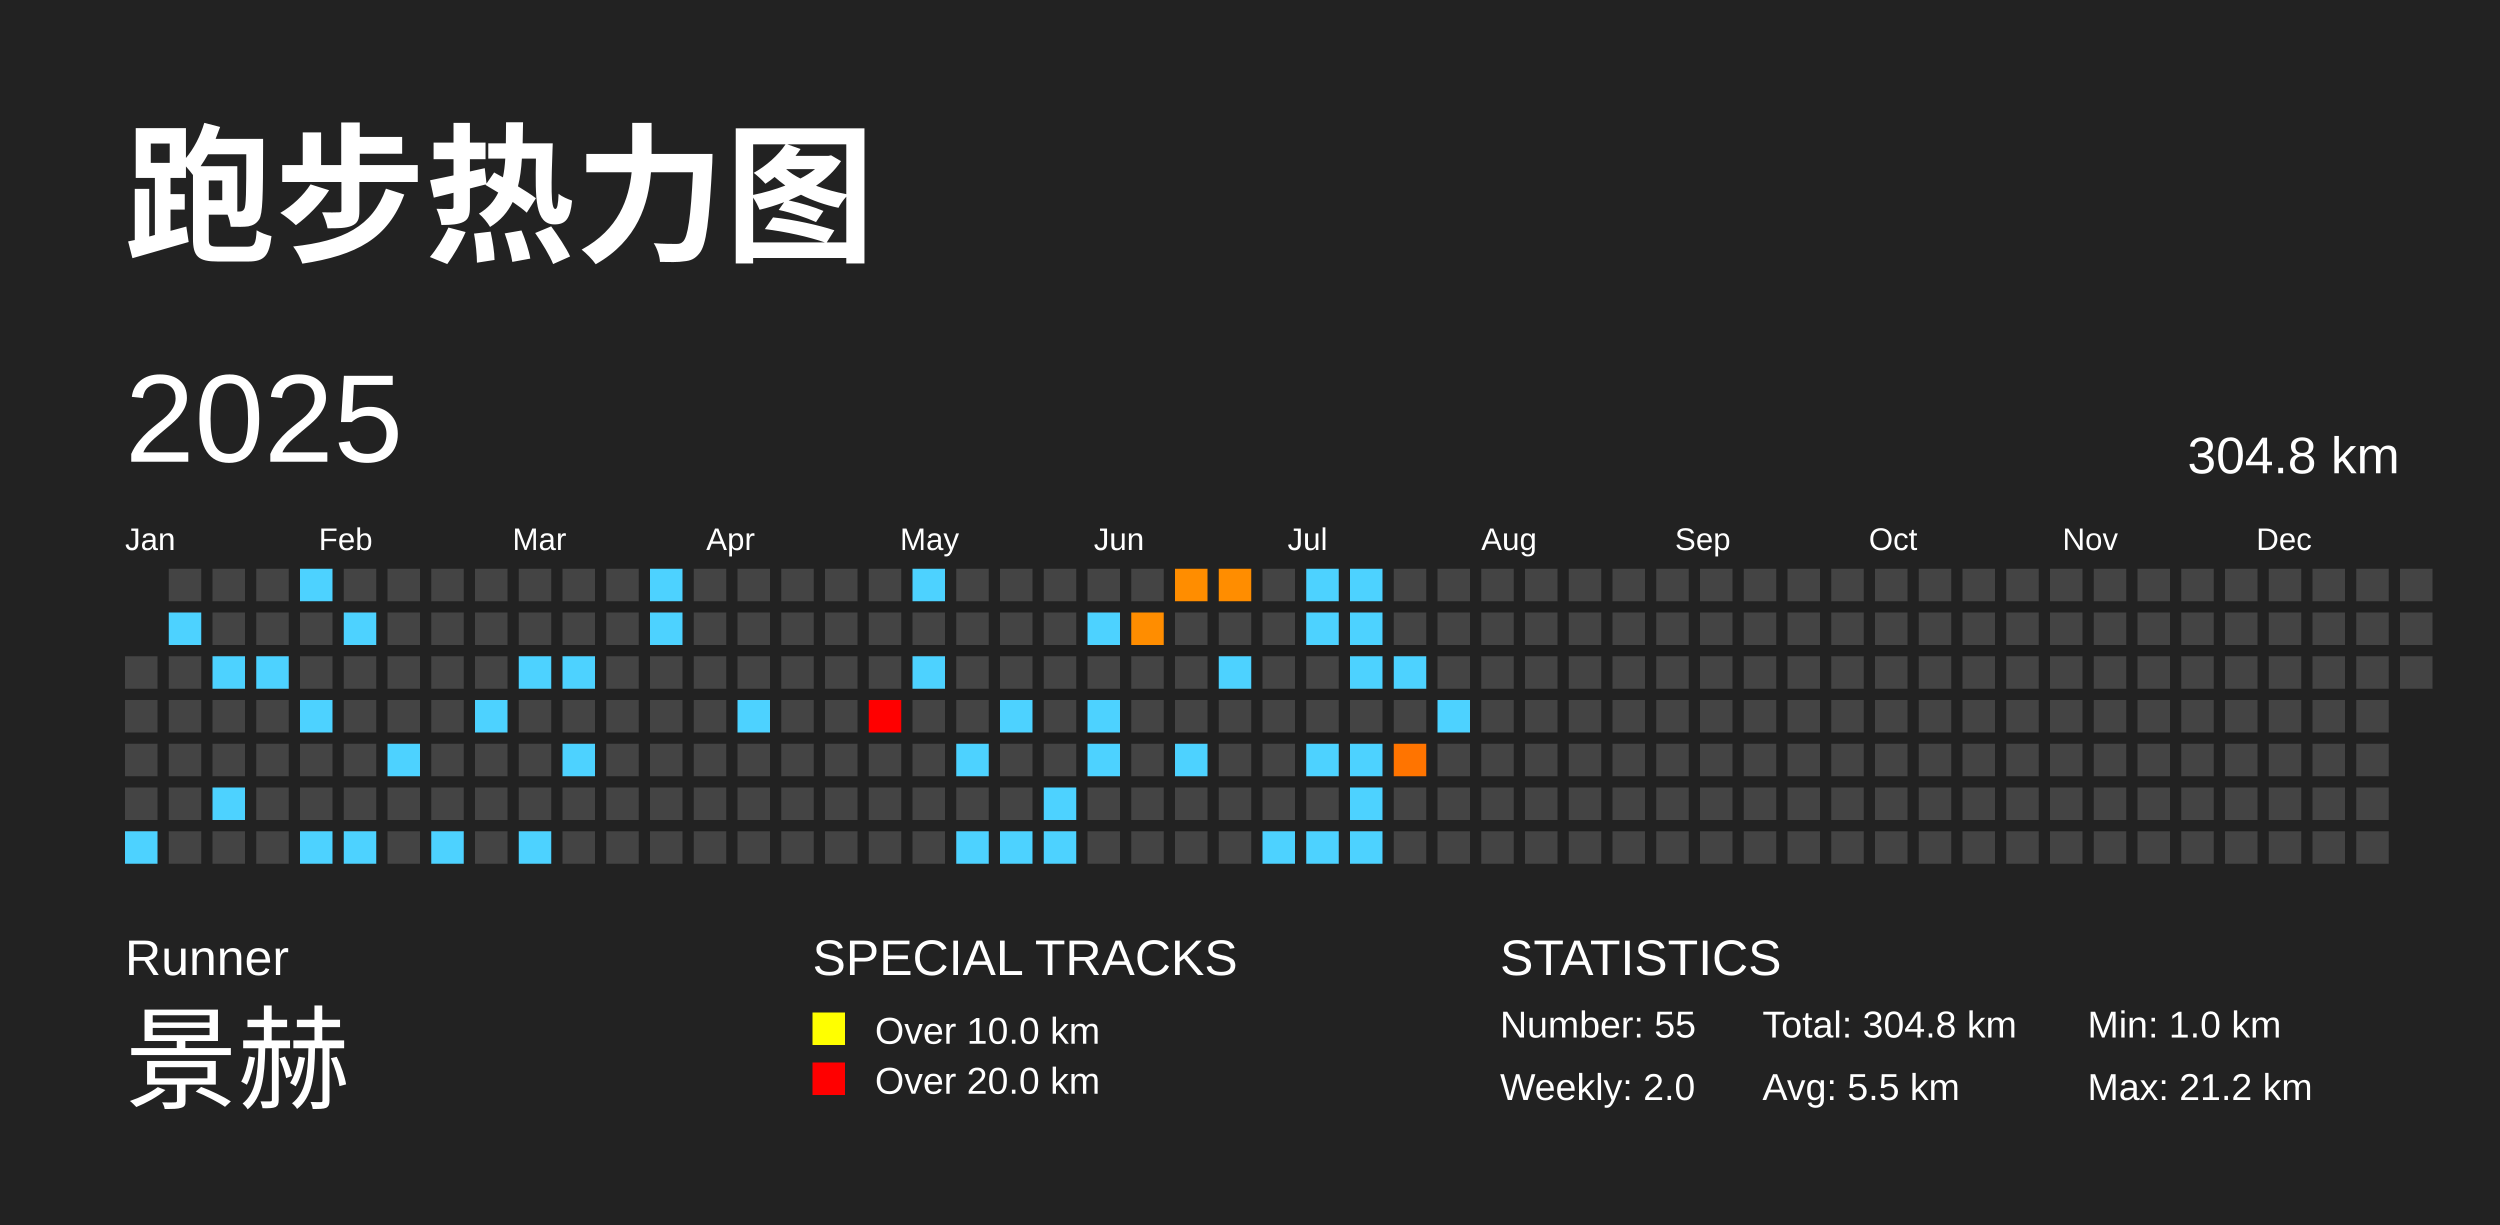
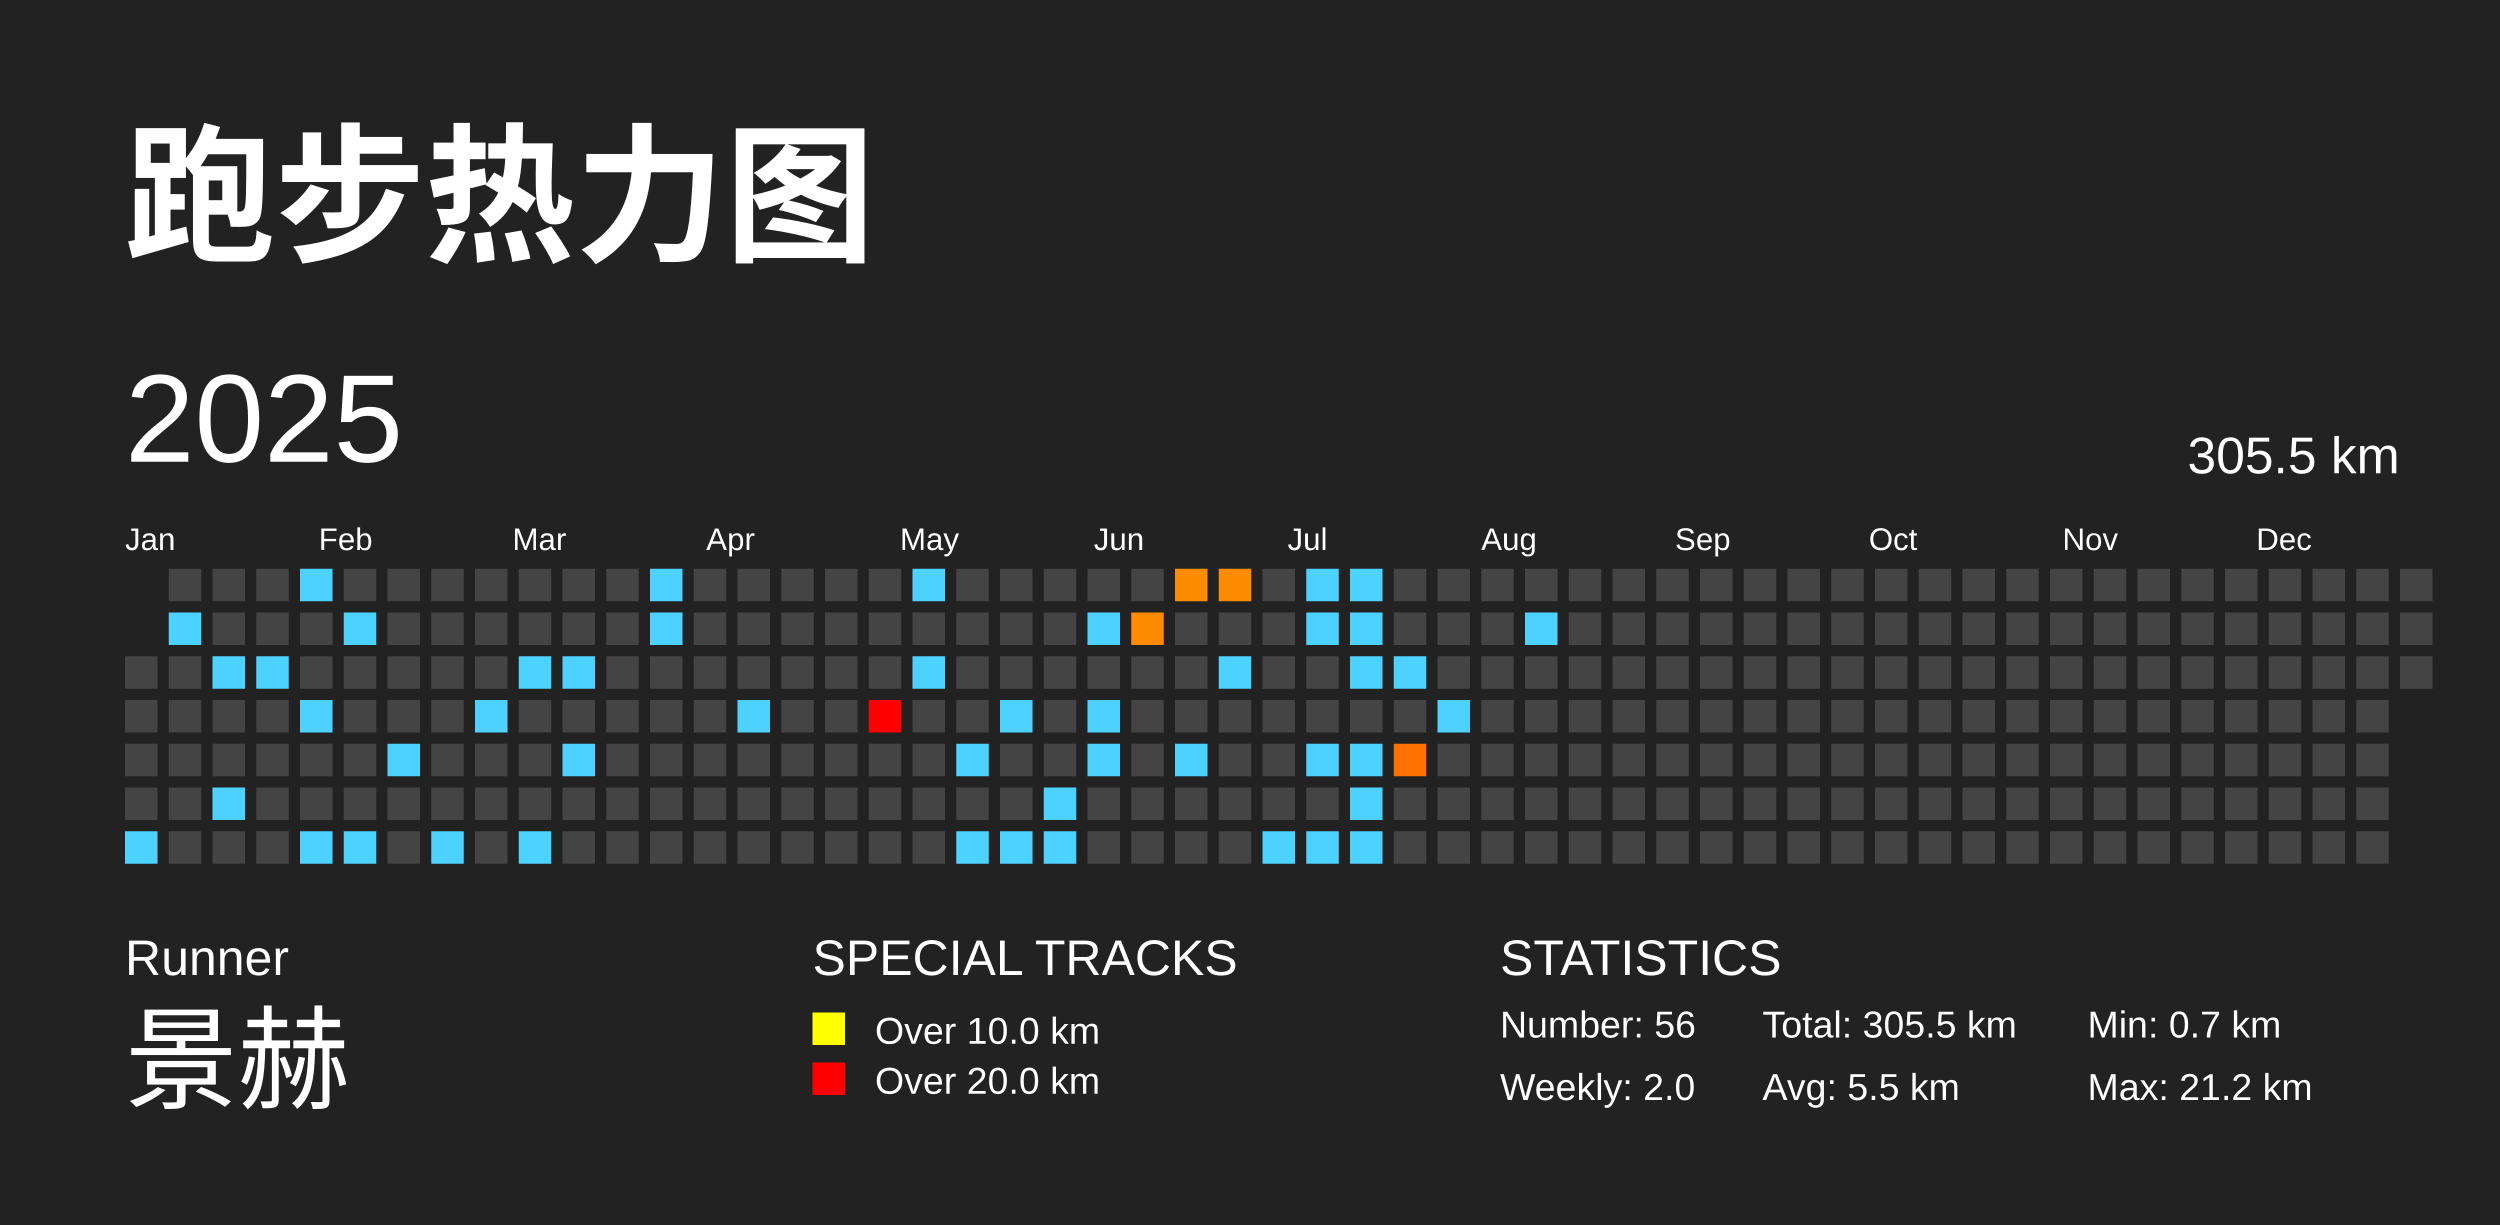
<svg xmlns="http://www.w3.org/2000/svg" baseProfile="full" height="98mm" version="1.1" viewBox="0,0,200,98" width="200mm">
  <defs />
  <rect fill="#222222" height="98" width="200" x="0" y="0" />
  <text fill="#FFFFFF" style="font-size:12px; font-family:Arial; font-weight:bold;" x="10" y="20">跑步热力图</text>
  <text fill="#FFFFFF" style="font-size:4px; font-family:Arial" x="10" y="78">Runner</text>
  <text fill="#FFFFFF" style="font-size:9px; font-family:Arial" x="10" y="88">景赫</text>
  <text fill="#FFFFFF" style="font-size:4px; font-family:Arial" x="65" y="78">SPECIAL TRACKS</text>
  <rect fill="yellow" height="2.6" width="2.6" x="65" y="81" />
  <text fill="#FFFFFF" style="font-size:3px; font-family:Arial" x="70" y="83.5">Over 10.0 km</text>
  <rect fill="red" height="2.6" width="2.6" x="65" y="85" />
  <text fill="#FFFFFF" style="font-size:3px; font-family:Arial" x="70" y="87.5">Over 20.0 km</text>
  <text fill="#FFFFFF" style="font-size:4px; font-family:Arial" x="120" y="78">STATISTICS</text>
-   <text fill="#FFFFFF" style="font-size:3px; font-family:Arial" x="120" y="83">Number: 55</text>
+   <text fill="#FFFFFF" style="font-size:3px; font-family:Arial" x="120" y="83">Number: 56</text>
  <text fill="#FFFFFF" style="font-size:3px; font-family:Arial" x="120" y="88">Weekly: 2.0</text>
-   <text fill="#FFFFFF" style="font-size:3px; font-family:Arial" x="141" y="83">Total: 304.8 km</text>
+   <text fill="#FFFFFF" style="font-size:3px; font-family:Arial" x="141" y="83">Total: 305.5 km</text>
  <text fill="#FFFFFF" style="font-size:3px; font-family:Arial" x="141" y="88">Avg: 5.5 km</text>
-   <text fill="#FFFFFF" style="font-size:3px; font-family:Arial" x="167" y="83">Min: 1.0 km</text>
+   <text fill="#FFFFFF" style="font-size:3px; font-family:Arial" x="167" y="83">Min: 0.7 km</text>
  <text fill="#FFFFFF" style="font-size:3px; font-family:Arial" x="167" y="88">Max: 21.2 km</text>
  <text dominant-baseline="hanging" fill="#FFFFFF" style="font-size:10.0px; font-family:Arial;" x="10" y="30">2025</text>
-   <text dominant-baseline="hanging" fill="#FFFFFF" style="font-size:4.125px; font-family:Arial;" x="175" y="35">304.8 km</text>
+   <text dominant-baseline="hanging" fill="#FFFFFF" style="font-size:4.125px; font-family:Arial;" x="175" y="35">305.5 km</text>
  <text fill="#FFFFFF" style="font-size:2.5px; font-family:Arial" x="10.0" y="44">Jan</text>
  <text fill="#FFFFFF" style="font-size:2.5px; font-family:Arial" x="25.5" y="44">Feb</text>
  <text fill="#FFFFFF" style="font-size:2.5px; font-family:Arial" x="41.0" y="44">Mar</text>
  <text fill="#FFFFFF" style="font-size:2.5px; font-family:Arial" x="56.5" y="44">Apr</text>
  <text fill="#FFFFFF" style="font-size:2.5px; font-family:Arial" x="72.0" y="44">May</text>
  <text fill="#FFFFFF" style="font-size:2.5px; font-family:Arial" x="87.5" y="44">Jun</text>
  <text fill="#FFFFFF" style="font-size:2.5px; font-family:Arial" x="103.0" y="44">Jul</text>
  <text fill="#FFFFFF" style="font-size:2.5px; font-family:Arial" x="118.5" y="44">Aug</text>
  <text fill="#FFFFFF" style="font-size:2.5px; font-family:Arial" x="134.0" y="44">Sep</text>
  <text fill="#FFFFFF" style="font-size:2.5px; font-family:Arial" x="149.5" y="44">Oct</text>
  <text fill="#FFFFFF" style="font-size:2.5px; font-family:Arial" x="165.0" y="44">Nov</text>
  <text fill="#FFFFFF" style="font-size:2.5px; font-family:Arial" x="180.5" y="44">Dec</text>
  <rect fill="#444444" height="2.6" width="2.6" x="10.0" y="52.5" />
  <rect fill="#444444" height="2.6" width="2.6" x="10.0" y="56.0" />
  <rect fill="#444444" height="2.6" width="2.6" x="10.0" y="59.5" />
  <rect fill="#444444" height="2.6" width="2.6" x="10.0" y="63.0" />
  <rect fill="#4dd2ff" height="2.6" width="2.6" x="10.0" y="66.5" />
  <rect fill="#444444" height="2.6" width="2.6" x="13.5" y="45.5" />
  <rect fill="#4dd2ff" height="2.6" width="2.6" x="13.5" y="49.0" />
  <rect fill="#444444" height="2.6" width="2.6" x="13.5" y="52.5" />
  <rect fill="#444444" height="2.6" width="2.6" x="13.5" y="56.0" />
  <rect fill="#444444" height="2.6" width="2.6" x="13.5" y="59.5" />
  <rect fill="#444444" height="2.6" width="2.6" x="13.5" y="63.0" />
  <rect fill="#444444" height="2.6" width="2.6" x="13.5" y="66.5" />
  <rect fill="#444444" height="2.6" width="2.6" x="17.0" y="45.5" />
  <rect fill="#444444" height="2.6" width="2.6" x="17.0" y="49.0" />
  <rect fill="#4dd2ff" height="2.6" width="2.6" x="17.0" y="52.5" />
  <rect fill="#444444" height="2.6" width="2.6" x="17.0" y="56.0" />
  <rect fill="#444444" height="2.6" width="2.6" x="17.0" y="59.5" />
  <rect fill="#4dd2ff" height="2.6" width="2.6" x="17.0" y="63.0" />
  <rect fill="#444444" height="2.6" width="2.6" x="17.0" y="66.5" />
  <rect fill="#444444" height="2.6" width="2.6" x="20.5" y="45.5" />
  <rect fill="#444444" height="2.6" width="2.6" x="20.5" y="49.0" />
  <rect fill="#4dd2ff" height="2.6" width="2.6" x="20.5" y="52.5" />
  <rect fill="#444444" height="2.6" width="2.6" x="20.5" y="56.0" />
  <rect fill="#444444" height="2.6" width="2.6" x="20.5" y="59.5" />
  <rect fill="#444444" height="2.6" width="2.6" x="20.5" y="63.0" />
  <rect fill="#444444" height="2.6" width="2.6" x="20.5" y="66.5" />
  <rect fill="#4dd2ff" height="2.6" width="2.6" x="24.0" y="45.5" />
  <rect fill="#444444" height="2.6" width="2.6" x="24.0" y="49.0" />
  <rect fill="#444444" height="2.6" width="2.6" x="24.0" y="52.5" />
  <rect fill="#4dd2ff" height="2.6" width="2.6" x="24.0" y="56.0" />
  <rect fill="#444444" height="2.6" width="2.6" x="24.0" y="59.5" />
  <rect fill="#444444" height="2.6" width="2.6" x="24.0" y="63.0" />
  <rect fill="#4dd2ff" height="2.6" width="2.6" x="24.0" y="66.5" />
  <rect fill="#444444" height="2.6" width="2.6" x="27.5" y="45.5" />
  <rect fill="#4dd2ff" height="2.6" width="2.6" x="27.5" y="49.0" />
  <rect fill="#444444" height="2.6" width="2.6" x="27.5" y="52.5" />
  <rect fill="#444444" height="2.6" width="2.6" x="27.5" y="56.0" />
  <rect fill="#444444" height="2.6" width="2.6" x="27.5" y="59.5" />
  <rect fill="#444444" height="2.6" width="2.6" x="27.5" y="63.0" />
  <rect fill="#4dd2ff" height="2.6" width="2.6" x="27.5" y="66.5" />
  <rect fill="#444444" height="2.6" width="2.6" x="31.0" y="45.5" />
  <rect fill="#444444" height="2.6" width="2.6" x="31.0" y="49.0" />
  <rect fill="#444444" height="2.6" width="2.6" x="31.0" y="52.5" />
  <rect fill="#444444" height="2.6" width="2.6" x="31.0" y="56.0" />
  <rect fill="#4dd2ff" height="2.6" width="2.6" x="31.0" y="59.5" />
  <rect fill="#444444" height="2.6" width="2.6" x="31.0" y="63.0" />
  <rect fill="#444444" height="2.6" width="2.6" x="31.0" y="66.5" />
  <rect fill="#444444" height="2.6" width="2.6" x="34.5" y="45.5" />
  <rect fill="#444444" height="2.6" width="2.6" x="34.5" y="49.0" />
  <rect fill="#444444" height="2.6" width="2.6" x="34.5" y="52.5" />
  <rect fill="#444444" height="2.6" width="2.6" x="34.5" y="56.0" />
  <rect fill="#444444" height="2.6" width="2.6" x="34.5" y="59.5" />
  <rect fill="#444444" height="2.6" width="2.6" x="34.5" y="63.0" />
  <rect fill="#4dd2ff" height="2.6" width="2.6" x="34.5" y="66.5" />
  <rect fill="#444444" height="2.6" width="2.6" x="38.0" y="45.5" />
  <rect fill="#444444" height="2.6" width="2.6" x="38.0" y="49.0" />
  <rect fill="#444444" height="2.6" width="2.6" x="38.0" y="52.5" />
  <rect fill="#4dd2ff" height="2.6" width="2.6" x="38.0" y="56.0" />
  <rect fill="#444444" height="2.6" width="2.6" x="38.0" y="59.5" />
  <rect fill="#444444" height="2.6" width="2.6" x="38.0" y="63.0" />
  <rect fill="#444444" height="2.6" width="2.6" x="38.0" y="66.5" />
  <rect fill="#444444" height="2.6" width="2.6" x="41.5" y="45.5" />
  <rect fill="#444444" height="2.6" width="2.6" x="41.5" y="49.0" />
  <rect fill="#4dd2ff" height="2.6" width="2.6" x="41.5" y="52.5" />
  <rect fill="#444444" height="2.6" width="2.6" x="41.5" y="56.0" />
  <rect fill="#444444" height="2.6" width="2.6" x="41.5" y="59.5" />
  <rect fill="#444444" height="2.6" width="2.6" x="41.5" y="63.0" />
  <rect fill="#4dd2ff" height="2.6" width="2.6" x="41.5" y="66.5" />
  <rect fill="#444444" height="2.6" width="2.6" x="45.0" y="45.5" />
  <rect fill="#444444" height="2.6" width="2.6" x="45.0" y="49.0" />
  <rect fill="#4dd2ff" height="2.6" width="2.6" x="45.0" y="52.5" />
  <rect fill="#444444" height="2.6" width="2.6" x="45.0" y="56.0" />
  <rect fill="#4dd2ff" height="2.6" width="2.6" x="45.0" y="59.5" />
  <rect fill="#444444" height="2.6" width="2.6" x="45.0" y="63.0" />
  <rect fill="#444444" height="2.6" width="2.6" x="45.0" y="66.5" />
  <rect fill="#444444" height="2.6" width="2.6" x="48.5" y="45.5" />
  <rect fill="#444444" height="2.6" width="2.6" x="48.5" y="49.0" />
  <rect fill="#444444" height="2.6" width="2.6" x="48.5" y="52.5" />
  <rect fill="#444444" height="2.6" width="2.6" x="48.5" y="56.0" />
  <rect fill="#444444" height="2.6" width="2.6" x="48.5" y="59.5" />
  <rect fill="#444444" height="2.6" width="2.6" x="48.5" y="63.0" />
  <rect fill="#444444" height="2.6" width="2.6" x="48.5" y="66.5" />
  <rect fill="#4dd2ff" height="2.6" width="2.6" x="52.0" y="45.5" />
  <rect fill="#4dd2ff" height="2.6" width="2.6" x="52.0" y="49.0" />
  <rect fill="#444444" height="2.6" width="2.6" x="52.0" y="52.5" />
  <rect fill="#444444" height="2.6" width="2.6" x="52.0" y="56.0" />
  <rect fill="#444444" height="2.6" width="2.6" x="52.0" y="59.5" />
  <rect fill="#444444" height="2.6" width="2.6" x="52.0" y="63.0" />
  <rect fill="#444444" height="2.6" width="2.6" x="52.0" y="66.5" />
  <rect fill="#444444" height="2.6" width="2.6" x="55.5" y="45.5" />
  <rect fill="#444444" height="2.6" width="2.6" x="55.5" y="49.0" />
  <rect fill="#444444" height="2.6" width="2.6" x="55.5" y="52.5" />
  <rect fill="#444444" height="2.6" width="2.6" x="55.5" y="56.0" />
  <rect fill="#444444" height="2.6" width="2.6" x="55.5" y="59.5" />
  <rect fill="#444444" height="2.6" width="2.6" x="55.5" y="63.0" />
  <rect fill="#444444" height="2.6" width="2.6" x="55.5" y="66.5" />
  <rect fill="#444444" height="2.6" width="2.6" x="59.0" y="45.5" />
  <rect fill="#444444" height="2.6" width="2.6" x="59.0" y="49.0" />
  <rect fill="#444444" height="2.6" width="2.6" x="59.0" y="52.5" />
  <rect fill="#4dd2ff" height="2.6" width="2.6" x="59.0" y="56.0" />
  <rect fill="#444444" height="2.6" width="2.6" x="59.0" y="59.5" />
  <rect fill="#444444" height="2.6" width="2.6" x="59.0" y="63.0" />
  <rect fill="#444444" height="2.6" width="2.6" x="59.0" y="66.5" />
  <rect fill="#444444" height="2.6" width="2.6" x="62.5" y="45.5" />
  <rect fill="#444444" height="2.6" width="2.6" x="62.5" y="49.0" />
  <rect fill="#444444" height="2.6" width="2.6" x="62.5" y="52.5" />
  <rect fill="#444444" height="2.6" width="2.6" x="62.5" y="56.0" />
  <rect fill="#444444" height="2.6" width="2.6" x="62.5" y="59.5" />
  <rect fill="#444444" height="2.6" width="2.6" x="62.5" y="63.0" />
  <rect fill="#444444" height="2.6" width="2.6" x="62.5" y="66.5" />
  <rect fill="#444444" height="2.6" width="2.6" x="66.0" y="45.5" />
  <rect fill="#444444" height="2.6" width="2.6" x="66.0" y="49.0" />
  <rect fill="#444444" height="2.6" width="2.6" x="66.0" y="52.5" />
  <rect fill="#444444" height="2.6" width="2.6" x="66.0" y="56.0" />
  <rect fill="#444444" height="2.6" width="2.6" x="66.0" y="59.5" />
  <rect fill="#444444" height="2.6" width="2.6" x="66.0" y="63.0" />
  <rect fill="#444444" height="2.6" width="2.6" x="66.0" y="66.5" />
  <rect fill="#444444" height="2.6" width="2.6" x="69.5" y="45.5" />
  <rect fill="#444444" height="2.6" width="2.6" x="69.5" y="49.0" />
  <rect fill="#444444" height="2.6" width="2.6" x="69.5" y="52.5" />
  <rect fill="red" height="2.6" width="2.6" x="69.5" y="56.0" />
  <rect fill="#444444" height="2.6" width="2.6" x="69.5" y="59.5" />
  <rect fill="#444444" height="2.6" width="2.6" x="69.5" y="63.0" />
  <rect fill="#444444" height="2.6" width="2.6" x="69.5" y="66.5" />
  <rect fill="#4dd2ff" height="2.6" width="2.6" x="73.0" y="45.5" />
  <rect fill="#444444" height="2.6" width="2.6" x="73.0" y="49.0" />
  <rect fill="#4dd2ff" height="2.6" width="2.6" x="73.0" y="52.5" />
  <rect fill="#444444" height="2.6" width="2.6" x="73.0" y="56.0" />
  <rect fill="#444444" height="2.6" width="2.6" x="73.0" y="59.5" />
  <rect fill="#444444" height="2.6" width="2.6" x="73.0" y="63.0" />
  <rect fill="#444444" height="2.6" width="2.6" x="73.0" y="66.5" />
  <rect fill="#444444" height="2.6" width="2.6" x="76.5" y="45.5" />
  <rect fill="#444444" height="2.6" width="2.6" x="76.5" y="49.0" />
  <rect fill="#444444" height="2.6" width="2.6" x="76.5" y="52.5" />
  <rect fill="#444444" height="2.6" width="2.6" x="76.5" y="56.0" />
  <rect fill="#4dd2ff" height="2.6" width="2.6" x="76.5" y="59.5" />
  <rect fill="#444444" height="2.6" width="2.6" x="76.5" y="63.0" />
  <rect fill="#4dd2ff" height="2.6" width="2.6" x="76.5" y="66.5" />
  <rect fill="#444444" height="2.6" width="2.6" x="80.0" y="45.5" />
  <rect fill="#444444" height="2.6" width="2.6" x="80.0" y="49.0" />
  <rect fill="#444444" height="2.6" width="2.6" x="80.0" y="52.5" />
  <rect fill="#4dd2ff" height="2.6" width="2.6" x="80.0" y="56.0" />
  <rect fill="#444444" height="2.6" width="2.6" x="80.0" y="59.5" />
  <rect fill="#444444" height="2.6" width="2.6" x="80.0" y="63.0" />
  <rect fill="#4dd2ff" height="2.6" width="2.6" x="80.0" y="66.5" />
  <rect fill="#444444" height="2.6" width="2.6" x="83.5" y="45.5" />
  <rect fill="#444444" height="2.6" width="2.6" x="83.5" y="49.0" />
  <rect fill="#444444" height="2.6" width="2.6" x="83.5" y="52.5" />
  <rect fill="#444444" height="2.6" width="2.6" x="83.5" y="56.0" />
  <rect fill="#444444" height="2.6" width="2.6" x="83.5" y="59.5" />
  <rect fill="#4dd2ff" height="2.6" width="2.6" x="83.5" y="63.0" />
  <rect fill="#4dd2ff" height="2.6" width="2.6" x="83.5" y="66.5" />
  <rect fill="#444444" height="2.6" width="2.6" x="87.0" y="45.5" />
  <rect fill="#4dd2ff" height="2.6" width="2.6" x="87.0" y="49.0" />
  <rect fill="#444444" height="2.6" width="2.6" x="87.0" y="52.5" />
  <rect fill="#4dd2ff" height="2.6" width="2.6" x="87.0" y="56.0" />
  <rect fill="#4dd2ff" height="2.6" width="2.6" x="87.0" y="59.5" />
  <rect fill="#444444" height="2.6" width="2.6" x="87.0" y="63.0" />
  <rect fill="#444444" height="2.6" width="2.6" x="87.0" y="66.5" />
  <rect fill="#444444" height="2.6" width="2.6" x="90.5" y="45.5" />
-   <rect fill="#ff8d00" height="2.6" width="2.6" x="90.5" y="49.0" />
+   <rect fill="#ff8b00" height="2.6" width="2.6" x="90.5" y="49.0" />
  <rect fill="#444444" height="2.6" width="2.6" x="90.5" y="52.5" />
  <rect fill="#444444" height="2.6" width="2.6" x="90.5" y="56.0" />
  <rect fill="#444444" height="2.6" width="2.6" x="90.5" y="59.5" />
  <rect fill="#444444" height="2.6" width="2.6" x="90.5" y="63.0" />
  <rect fill="#444444" height="2.6" width="2.6" x="90.5" y="66.5" />
-   <rect fill="#ff8d00" height="2.6" width="2.6" x="94.0" y="45.5" />
+   <rect fill="#ff8b00" height="2.6" width="2.6" x="94.0" y="45.5" />
  <rect fill="#444444" height="2.6" width="2.6" x="94.0" y="49.0" />
  <rect fill="#444444" height="2.6" width="2.6" x="94.0" y="52.5" />
  <rect fill="#444444" height="2.6" width="2.6" x="94.0" y="56.0" />
  <rect fill="#4dd2ff" height="2.6" width="2.6" x="94.0" y="59.5" />
  <rect fill="#444444" height="2.6" width="2.6" x="94.0" y="63.0" />
  <rect fill="#444444" height="2.6" width="2.6" x="94.0" y="66.5" />
-   <rect fill="#ff8d00" height="2.6" width="2.6" x="97.5" y="45.5" />
+   <rect fill="#ff8b00" height="2.6" width="2.6" x="97.5" y="45.5" />
  <rect fill="#444444" height="2.6" width="2.6" x="97.5" y="49.0" />
  <rect fill="#4dd2ff" height="2.6" width="2.6" x="97.5" y="52.5" />
  <rect fill="#444444" height="2.6" width="2.6" x="97.5" y="56.0" />
  <rect fill="#444444" height="2.6" width="2.6" x="97.5" y="59.5" />
  <rect fill="#444444" height="2.6" width="2.6" x="97.5" y="63.0" />
  <rect fill="#444444" height="2.6" width="2.6" x="97.5" y="66.5" />
  <rect fill="#444444" height="2.6" width="2.6" x="101.0" y="45.5" />
  <rect fill="#444444" height="2.6" width="2.6" x="101.0" y="49.0" />
  <rect fill="#444444" height="2.6" width="2.6" x="101.0" y="52.5" />
  <rect fill="#444444" height="2.6" width="2.6" x="101.0" y="56.0" />
  <rect fill="#444444" height="2.6" width="2.6" x="101.0" y="59.5" />
  <rect fill="#444444" height="2.6" width="2.6" x="101.0" y="63.0" />
  <rect fill="#4dd2ff" height="2.6" width="2.6" x="101.0" y="66.5" />
  <rect fill="#4dd2ff" height="2.6" width="2.6" x="104.5" y="45.5" />
  <rect fill="#4dd2ff" height="2.6" width="2.6" x="104.5" y="49.0" />
  <rect fill="#444444" height="2.6" width="2.6" x="104.5" y="52.5" />
  <rect fill="#444444" height="2.6" width="2.6" x="104.5" y="56.0" />
  <rect fill="#4dd2ff" height="2.6" width="2.6" x="104.5" y="59.5" />
  <rect fill="#444444" height="2.6" width="2.6" x="104.5" y="63.0" />
  <rect fill="#4dd2ff" height="2.6" width="2.6" x="104.5" y="66.5" />
  <rect fill="#4dd2ff" height="2.6" width="2.6" x="108.0" y="45.5" />
  <rect fill="#4dd2ff" height="2.6" width="2.6" x="108.0" y="49.0" />
  <rect fill="#4dd2ff" height="2.6" width="2.6" x="108.0" y="52.5" />
  <rect fill="#444444" height="2.6" width="2.6" x="108.0" y="56.0" />
  <rect fill="#4dd2ff" height="2.6" width="2.6" x="108.0" y="59.5" />
  <rect fill="#4dd2ff" height="2.6" width="2.6" x="108.0" y="63.0" />
  <rect fill="#4dd2ff" height="2.6" width="2.6" x="108.0" y="66.5" />
  <rect fill="#444444" height="2.6" width="2.6" x="111.5" y="45.5" />
  <rect fill="#444444" height="2.6" width="2.6" x="111.5" y="49.0" />
  <rect fill="#4dd2ff" height="2.6" width="2.6" x="111.5" y="52.5" />
  <rect fill="#444444" height="2.6" width="2.6" x="111.5" y="56.0" />
-   <rect fill="#ff7400" height="2.6" width="2.6" x="111.5" y="59.5" />
+   <rect fill="#ff7200" height="2.6" width="2.6" x="111.5" y="59.5" />
  <rect fill="#444444" height="2.6" width="2.6" x="111.5" y="63.0" />
  <rect fill="#444444" height="2.6" width="2.6" x="111.5" y="66.5" />
  <rect fill="#444444" height="2.6" width="2.6" x="115.0" y="45.5" />
  <rect fill="#444444" height="2.6" width="2.6" x="115.0" y="49.0" />
  <rect fill="#444444" height="2.6" width="2.6" x="115.0" y="52.5" />
  <rect fill="#4dd2ff" height="2.6" width="2.6" x="115.0" y="56.0" />
  <rect fill="#444444" height="2.6" width="2.6" x="115.0" y="59.5" />
  <rect fill="#444444" height="2.6" width="2.6" x="115.0" y="63.0" />
  <rect fill="#444444" height="2.6" width="2.6" x="115.0" y="66.5" />
  <rect fill="#444444" height="2.6" width="2.6" x="118.5" y="45.5" />
  <rect fill="#444444" height="2.6" width="2.6" x="118.5" y="49.0" />
  <rect fill="#444444" height="2.6" width="2.6" x="118.5" y="52.5" />
  <rect fill="#444444" height="2.6" width="2.6" x="118.5" y="56.0" />
  <rect fill="#444444" height="2.6" width="2.6" x="118.5" y="59.5" />
  <rect fill="#444444" height="2.6" width="2.6" x="118.5" y="63.0" />
  <rect fill="#444444" height="2.6" width="2.6" x="118.5" y="66.5" />
  <rect fill="#444444" height="2.6" width="2.6" x="122.0" y="45.5" />
-   <rect fill="#444444" height="2.6" width="2.6" x="122.0" y="49.0" />
+   <rect fill="#4dd2ff" height="2.6" width="2.6" x="122.0" y="49.0" />
  <rect fill="#444444" height="2.6" width="2.6" x="122.0" y="52.5" />
  <rect fill="#444444" height="2.6" width="2.6" x="122.0" y="56.0" />
  <rect fill="#444444" height="2.6" width="2.6" x="122.0" y="59.5" />
  <rect fill="#444444" height="2.6" width="2.6" x="122.0" y="63.0" />
  <rect fill="#444444" height="2.6" width="2.6" x="122.0" y="66.5" />
  <rect fill="#444444" height="2.6" width="2.6" x="125.5" y="45.5" />
  <rect fill="#444444" height="2.6" width="2.6" x="125.5" y="49.0" />
  <rect fill="#444444" height="2.6" width="2.6" x="125.5" y="52.5" />
  <rect fill="#444444" height="2.6" width="2.6" x="125.5" y="56.0" />
  <rect fill="#444444" height="2.6" width="2.6" x="125.5" y="59.5" />
  <rect fill="#444444" height="2.6" width="2.6" x="125.5" y="63.0" />
  <rect fill="#444444" height="2.6" width="2.6" x="125.5" y="66.5" />
  <rect fill="#444444" height="2.6" width="2.6" x="129.0" y="45.5" />
  <rect fill="#444444" height="2.6" width="2.6" x="129.0" y="49.0" />
  <rect fill="#444444" height="2.6" width="2.6" x="129.0" y="52.5" />
  <rect fill="#444444" height="2.6" width="2.6" x="129.0" y="56.0" />
  <rect fill="#444444" height="2.6" width="2.6" x="129.0" y="59.5" />
  <rect fill="#444444" height="2.6" width="2.6" x="129.0" y="63.0" />
  <rect fill="#444444" height="2.6" width="2.6" x="129.0" y="66.5" />
  <rect fill="#444444" height="2.6" width="2.6" x="132.5" y="45.5" />
  <rect fill="#444444" height="2.6" width="2.6" x="132.5" y="49.0" />
  <rect fill="#444444" height="2.6" width="2.6" x="132.5" y="52.5" />
  <rect fill="#444444" height="2.6" width="2.6" x="132.5" y="56.0" />
  <rect fill="#444444" height="2.6" width="2.6" x="132.5" y="59.5" />
  <rect fill="#444444" height="2.6" width="2.6" x="132.5" y="63.0" />
  <rect fill="#444444" height="2.6" width="2.6" x="132.5" y="66.5" />
  <rect fill="#444444" height="2.6" width="2.6" x="136.0" y="45.5" />
  <rect fill="#444444" height="2.6" width="2.6" x="136.0" y="49.0" />
  <rect fill="#444444" height="2.6" width="2.6" x="136.0" y="52.5" />
  <rect fill="#444444" height="2.6" width="2.6" x="136.0" y="56.0" />
  <rect fill="#444444" height="2.6" width="2.6" x="136.0" y="59.5" />
  <rect fill="#444444" height="2.6" width="2.6" x="136.0" y="63.0" />
  <rect fill="#444444" height="2.6" width="2.6" x="136.0" y="66.5" />
  <rect fill="#444444" height="2.6" width="2.6" x="139.5" y="45.5" />
  <rect fill="#444444" height="2.6" width="2.6" x="139.5" y="49.0" />
  <rect fill="#444444" height="2.6" width="2.6" x="139.5" y="52.5" />
  <rect fill="#444444" height="2.6" width="2.6" x="139.5" y="56.0" />
  <rect fill="#444444" height="2.6" width="2.6" x="139.5" y="59.5" />
  <rect fill="#444444" height="2.6" width="2.6" x="139.5" y="63.0" />
  <rect fill="#444444" height="2.6" width="2.6" x="139.5" y="66.5" />
  <rect fill="#444444" height="2.6" width="2.6" x="143.0" y="45.5" />
  <rect fill="#444444" height="2.6" width="2.6" x="143.0" y="49.0" />
  <rect fill="#444444" height="2.6" width="2.6" x="143.0" y="52.5" />
  <rect fill="#444444" height="2.6" width="2.6" x="143.0" y="56.0" />
  <rect fill="#444444" height="2.6" width="2.6" x="143.0" y="59.5" />
  <rect fill="#444444" height="2.6" width="2.6" x="143.0" y="63.0" />
  <rect fill="#444444" height="2.6" width="2.6" x="143.0" y="66.5" />
  <rect fill="#444444" height="2.6" width="2.6" x="146.5" y="45.5" />
  <rect fill="#444444" height="2.6" width="2.6" x="146.5" y="49.0" />
  <rect fill="#444444" height="2.6" width="2.6" x="146.5" y="52.5" />
  <rect fill="#444444" height="2.6" width="2.6" x="146.5" y="56.0" />
  <rect fill="#444444" height="2.6" width="2.6" x="146.5" y="59.5" />
  <rect fill="#444444" height="2.6" width="2.6" x="146.5" y="63.0" />
  <rect fill="#444444" height="2.6" width="2.6" x="146.5" y="66.5" />
  <rect fill="#444444" height="2.6" width="2.6" x="150.0" y="45.5" />
  <rect fill="#444444" height="2.6" width="2.6" x="150.0" y="49.0" />
  <rect fill="#444444" height="2.6" width="2.6" x="150.0" y="52.5" />
  <rect fill="#444444" height="2.6" width="2.6" x="150.0" y="56.0" />
  <rect fill="#444444" height="2.6" width="2.6" x="150.0" y="59.5" />
  <rect fill="#444444" height="2.6" width="2.6" x="150.0" y="63.0" />
  <rect fill="#444444" height="2.6" width="2.6" x="150.0" y="66.5" />
  <rect fill="#444444" height="2.6" width="2.6" x="153.5" y="45.5" />
  <rect fill="#444444" height="2.6" width="2.6" x="153.5" y="49.0" />
  <rect fill="#444444" height="2.6" width="2.6" x="153.5" y="52.5" />
  <rect fill="#444444" height="2.6" width="2.6" x="153.5" y="56.0" />
  <rect fill="#444444" height="2.6" width="2.6" x="153.5" y="59.5" />
  <rect fill="#444444" height="2.6" width="2.6" x="153.5" y="63.0" />
  <rect fill="#444444" height="2.6" width="2.6" x="153.5" y="66.5" />
  <rect fill="#444444" height="2.6" width="2.6" x="157.0" y="45.5" />
  <rect fill="#444444" height="2.6" width="2.6" x="157.0" y="49.0" />
  <rect fill="#444444" height="2.6" width="2.6" x="157.0" y="52.5" />
  <rect fill="#444444" height="2.6" width="2.6" x="157.0" y="56.0" />
  <rect fill="#444444" height="2.6" width="2.6" x="157.0" y="59.5" />
  <rect fill="#444444" height="2.6" width="2.6" x="157.0" y="63.0" />
  <rect fill="#444444" height="2.6" width="2.6" x="157.0" y="66.5" />
  <rect fill="#444444" height="2.6" width="2.6" x="160.5" y="45.5" />
  <rect fill="#444444" height="2.6" width="2.6" x="160.5" y="49.0" />
  <rect fill="#444444" height="2.6" width="2.6" x="160.5" y="52.5" />
  <rect fill="#444444" height="2.6" width="2.6" x="160.5" y="56.0" />
  <rect fill="#444444" height="2.6" width="2.6" x="160.5" y="59.5" />
  <rect fill="#444444" height="2.6" width="2.6" x="160.5" y="63.0" />
  <rect fill="#444444" height="2.6" width="2.6" x="160.5" y="66.5" />
  <rect fill="#444444" height="2.6" width="2.6" x="164.0" y="45.5" />
  <rect fill="#444444" height="2.6" width="2.6" x="164.0" y="49.0" />
  <rect fill="#444444" height="2.6" width="2.6" x="164.0" y="52.5" />
  <rect fill="#444444" height="2.6" width="2.6" x="164.0" y="56.0" />
  <rect fill="#444444" height="2.6" width="2.6" x="164.0" y="59.5" />
  <rect fill="#444444" height="2.6" width="2.6" x="164.0" y="63.0" />
  <rect fill="#444444" height="2.6" width="2.6" x="164.0" y="66.5" />
  <rect fill="#444444" height="2.6" width="2.6" x="167.5" y="45.5" />
  <rect fill="#444444" height="2.6" width="2.6" x="167.5" y="49.0" />
  <rect fill="#444444" height="2.6" width="2.6" x="167.5" y="52.5" />
  <rect fill="#444444" height="2.6" width="2.6" x="167.5" y="56.0" />
  <rect fill="#444444" height="2.6" width="2.6" x="167.5" y="59.5" />
  <rect fill="#444444" height="2.6" width="2.6" x="167.5" y="63.0" />
  <rect fill="#444444" height="2.6" width="2.6" x="167.5" y="66.5" />
  <rect fill="#444444" height="2.6" width="2.6" x="171.0" y="45.5" />
  <rect fill="#444444" height="2.6" width="2.6" x="171.0" y="49.0" />
  <rect fill="#444444" height="2.6" width="2.6" x="171.0" y="52.5" />
  <rect fill="#444444" height="2.6" width="2.6" x="171.0" y="56.0" />
  <rect fill="#444444" height="2.6" width="2.6" x="171.0" y="59.5" />
  <rect fill="#444444" height="2.6" width="2.6" x="171.0" y="63.0" />
  <rect fill="#444444" height="2.6" width="2.6" x="171.0" y="66.5" />
  <rect fill="#444444" height="2.6" width="2.6" x="174.5" y="45.5" />
  <rect fill="#444444" height="2.6" width="2.6" x="174.5" y="49.0" />
  <rect fill="#444444" height="2.6" width="2.6" x="174.5" y="52.5" />
  <rect fill="#444444" height="2.6" width="2.6" x="174.5" y="56.0" />
  <rect fill="#444444" height="2.6" width="2.6" x="174.5" y="59.5" />
  <rect fill="#444444" height="2.6" width="2.6" x="174.5" y="63.0" />
  <rect fill="#444444" height="2.6" width="2.6" x="174.5" y="66.5" />
  <rect fill="#444444" height="2.6" width="2.6" x="178.0" y="45.5" />
  <rect fill="#444444" height="2.6" width="2.6" x="178.0" y="49.0" />
  <rect fill="#444444" height="2.6" width="2.6" x="178.0" y="52.5" />
  <rect fill="#444444" height="2.6" width="2.6" x="178.0" y="56.0" />
  <rect fill="#444444" height="2.6" width="2.6" x="178.0" y="59.5" />
  <rect fill="#444444" height="2.6" width="2.6" x="178.0" y="63.0" />
  <rect fill="#444444" height="2.6" width="2.6" x="178.0" y="66.5" />
  <rect fill="#444444" height="2.6" width="2.6" x="181.5" y="45.5" />
  <rect fill="#444444" height="2.6" width="2.6" x="181.5" y="49.0" />
  <rect fill="#444444" height="2.6" width="2.6" x="181.5" y="52.5" />
  <rect fill="#444444" height="2.6" width="2.6" x="181.5" y="56.0" />
  <rect fill="#444444" height="2.6" width="2.6" x="181.5" y="59.5" />
  <rect fill="#444444" height="2.6" width="2.6" x="181.5" y="63.0" />
  <rect fill="#444444" height="2.6" width="2.6" x="181.5" y="66.5" />
  <rect fill="#444444" height="2.6" width="2.6" x="185.0" y="45.5" />
  <rect fill="#444444" height="2.6" width="2.6" x="185.0" y="49.0" />
  <rect fill="#444444" height="2.6" width="2.6" x="185.0" y="52.5" />
  <rect fill="#444444" height="2.6" width="2.6" x="185.0" y="56.0" />
  <rect fill="#444444" height="2.6" width="2.6" x="185.0" y="59.5" />
  <rect fill="#444444" height="2.6" width="2.6" x="185.0" y="63.0" />
  <rect fill="#444444" height="2.6" width="2.6" x="185.0" y="66.5" />
  <rect fill="#444444" height="2.6" width="2.6" x="188.5" y="45.5" />
  <rect fill="#444444" height="2.6" width="2.6" x="188.5" y="49.0" />
  <rect fill="#444444" height="2.6" width="2.6" x="188.5" y="52.5" />
  <rect fill="#444444" height="2.6" width="2.6" x="188.5" y="56.0" />
  <rect fill="#444444" height="2.6" width="2.6" x="188.5" y="59.5" />
  <rect fill="#444444" height="2.6" width="2.6" x="188.5" y="63.0" />
  <rect fill="#444444" height="2.6" width="2.6" x="188.5" y="66.5" />
  <rect fill="#444444" height="2.6" width="2.6" x="192.0" y="45.5" />
  <rect fill="#444444" height="2.6" width="2.6" x="192.0" y="49.0" />
  <rect fill="#444444" height="2.6" width="2.6" x="192.0" y="52.5" />
</svg>
